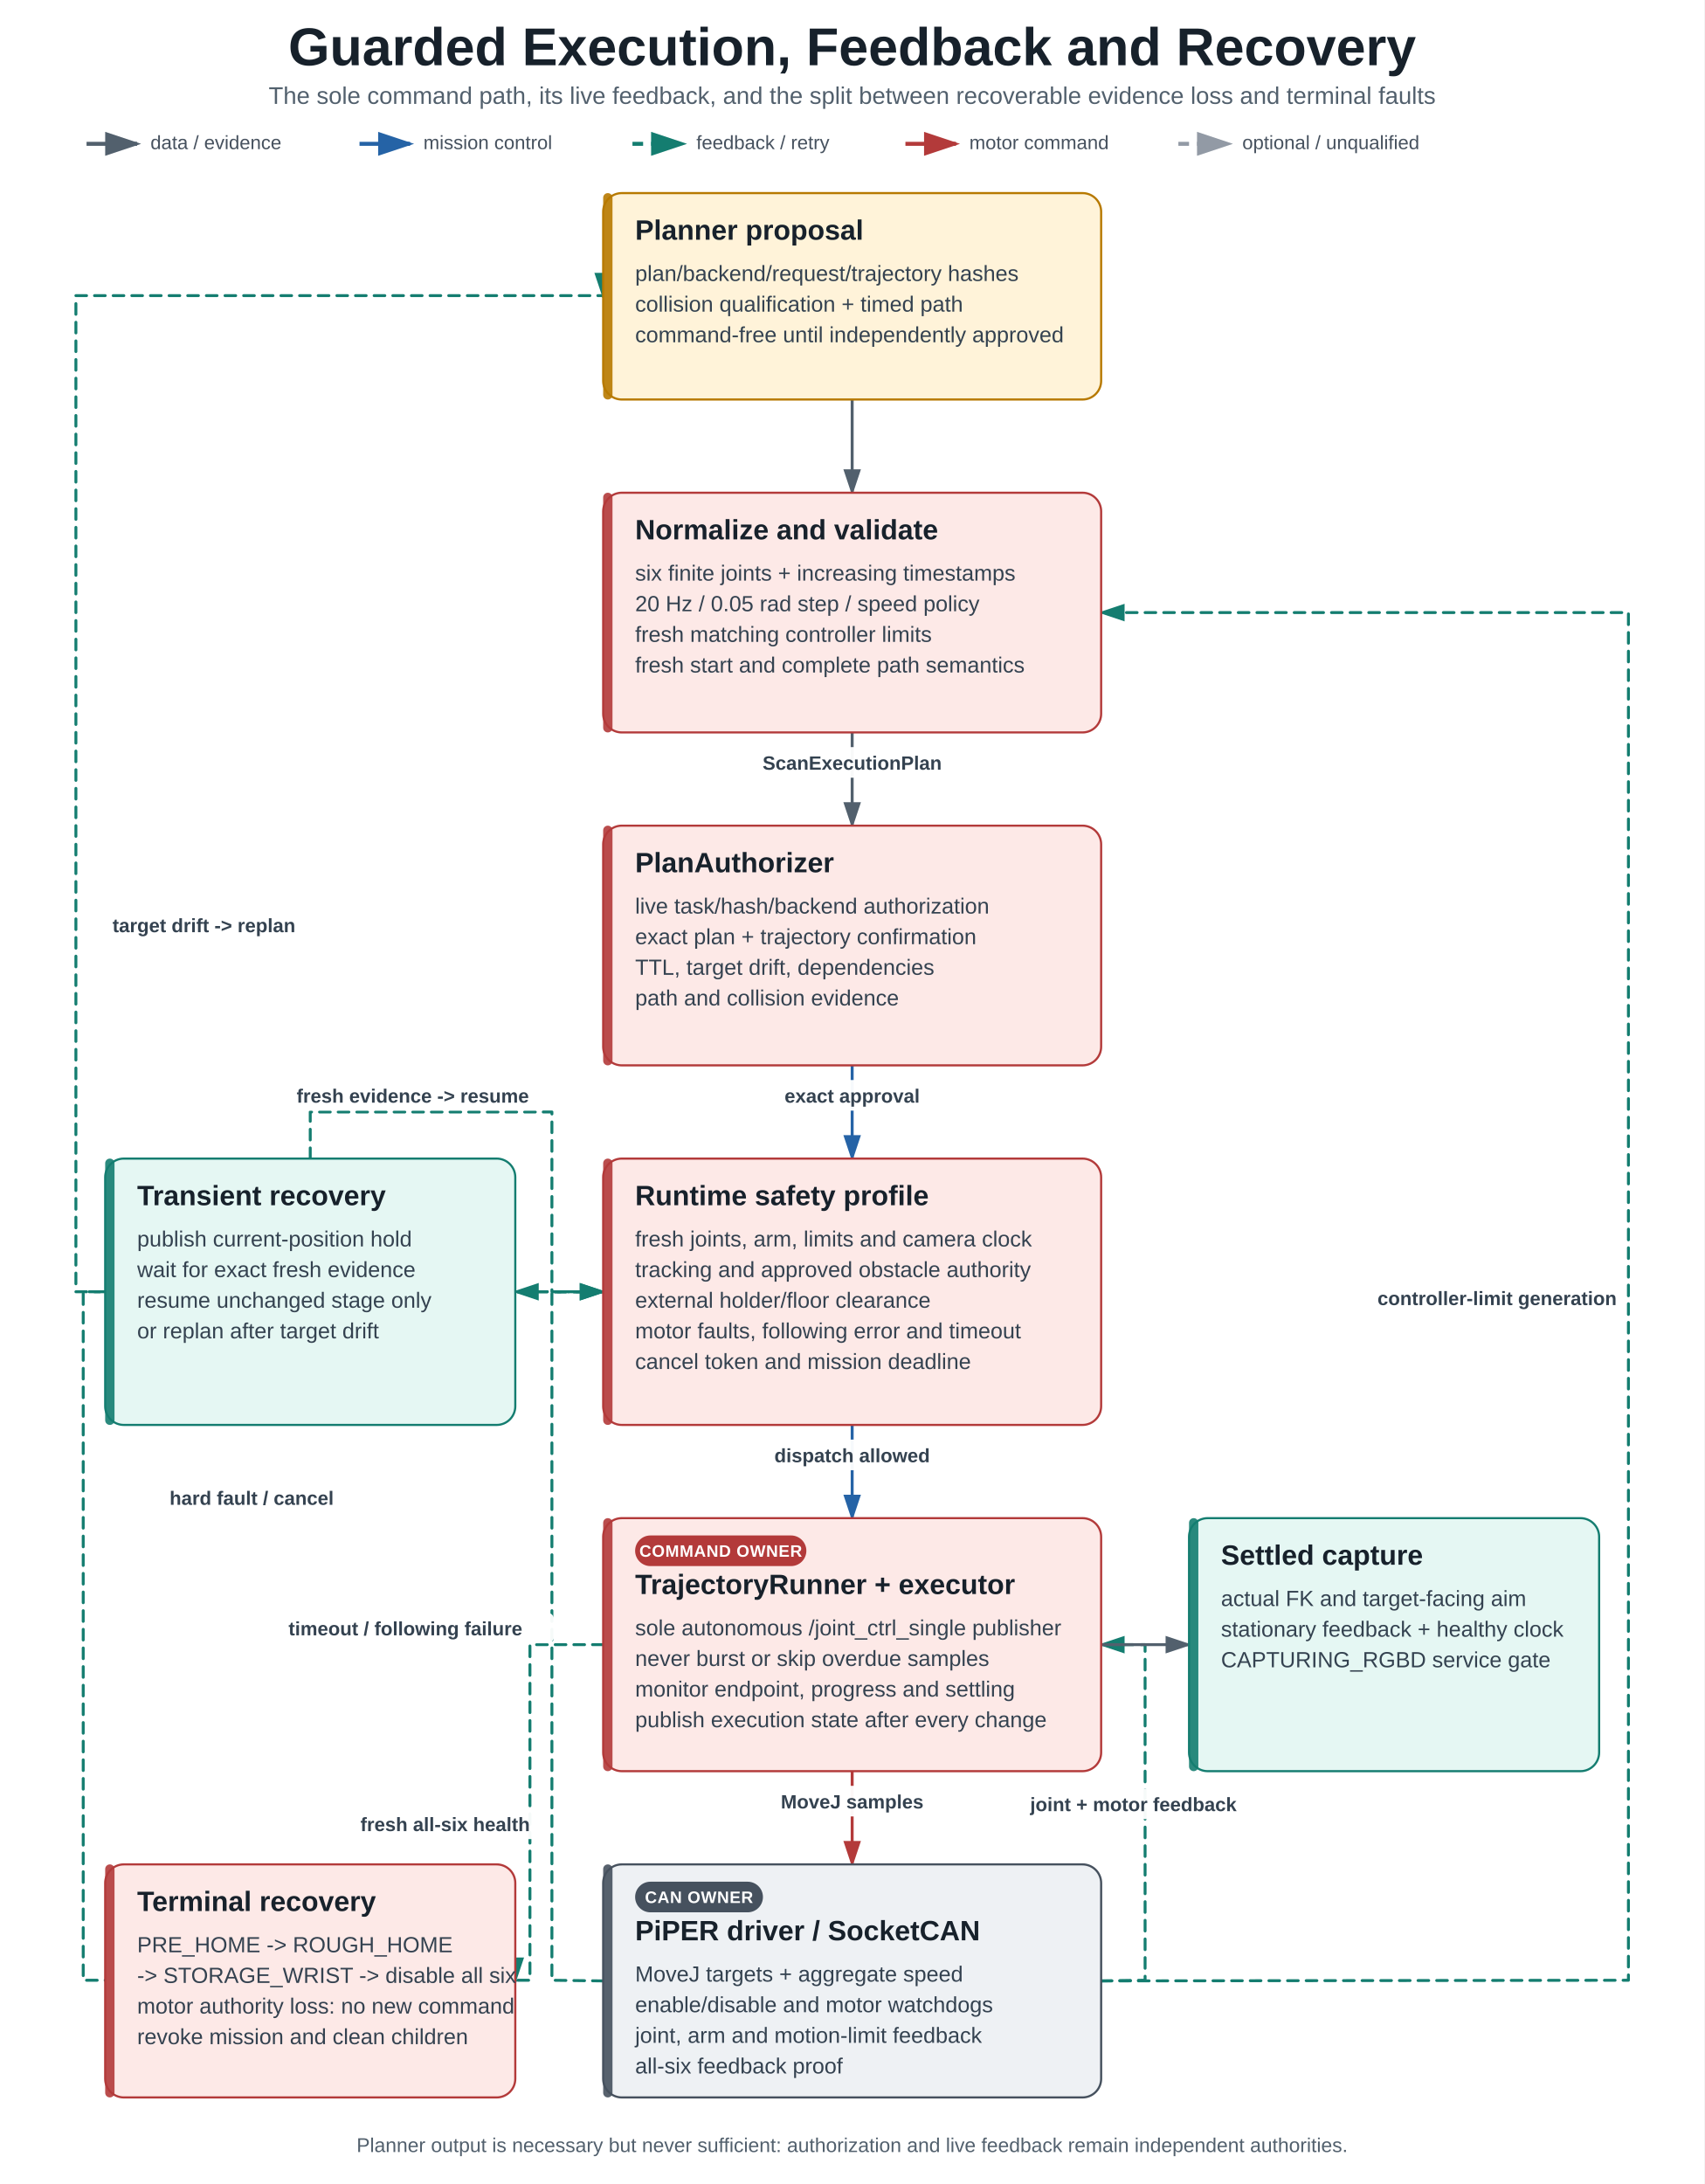
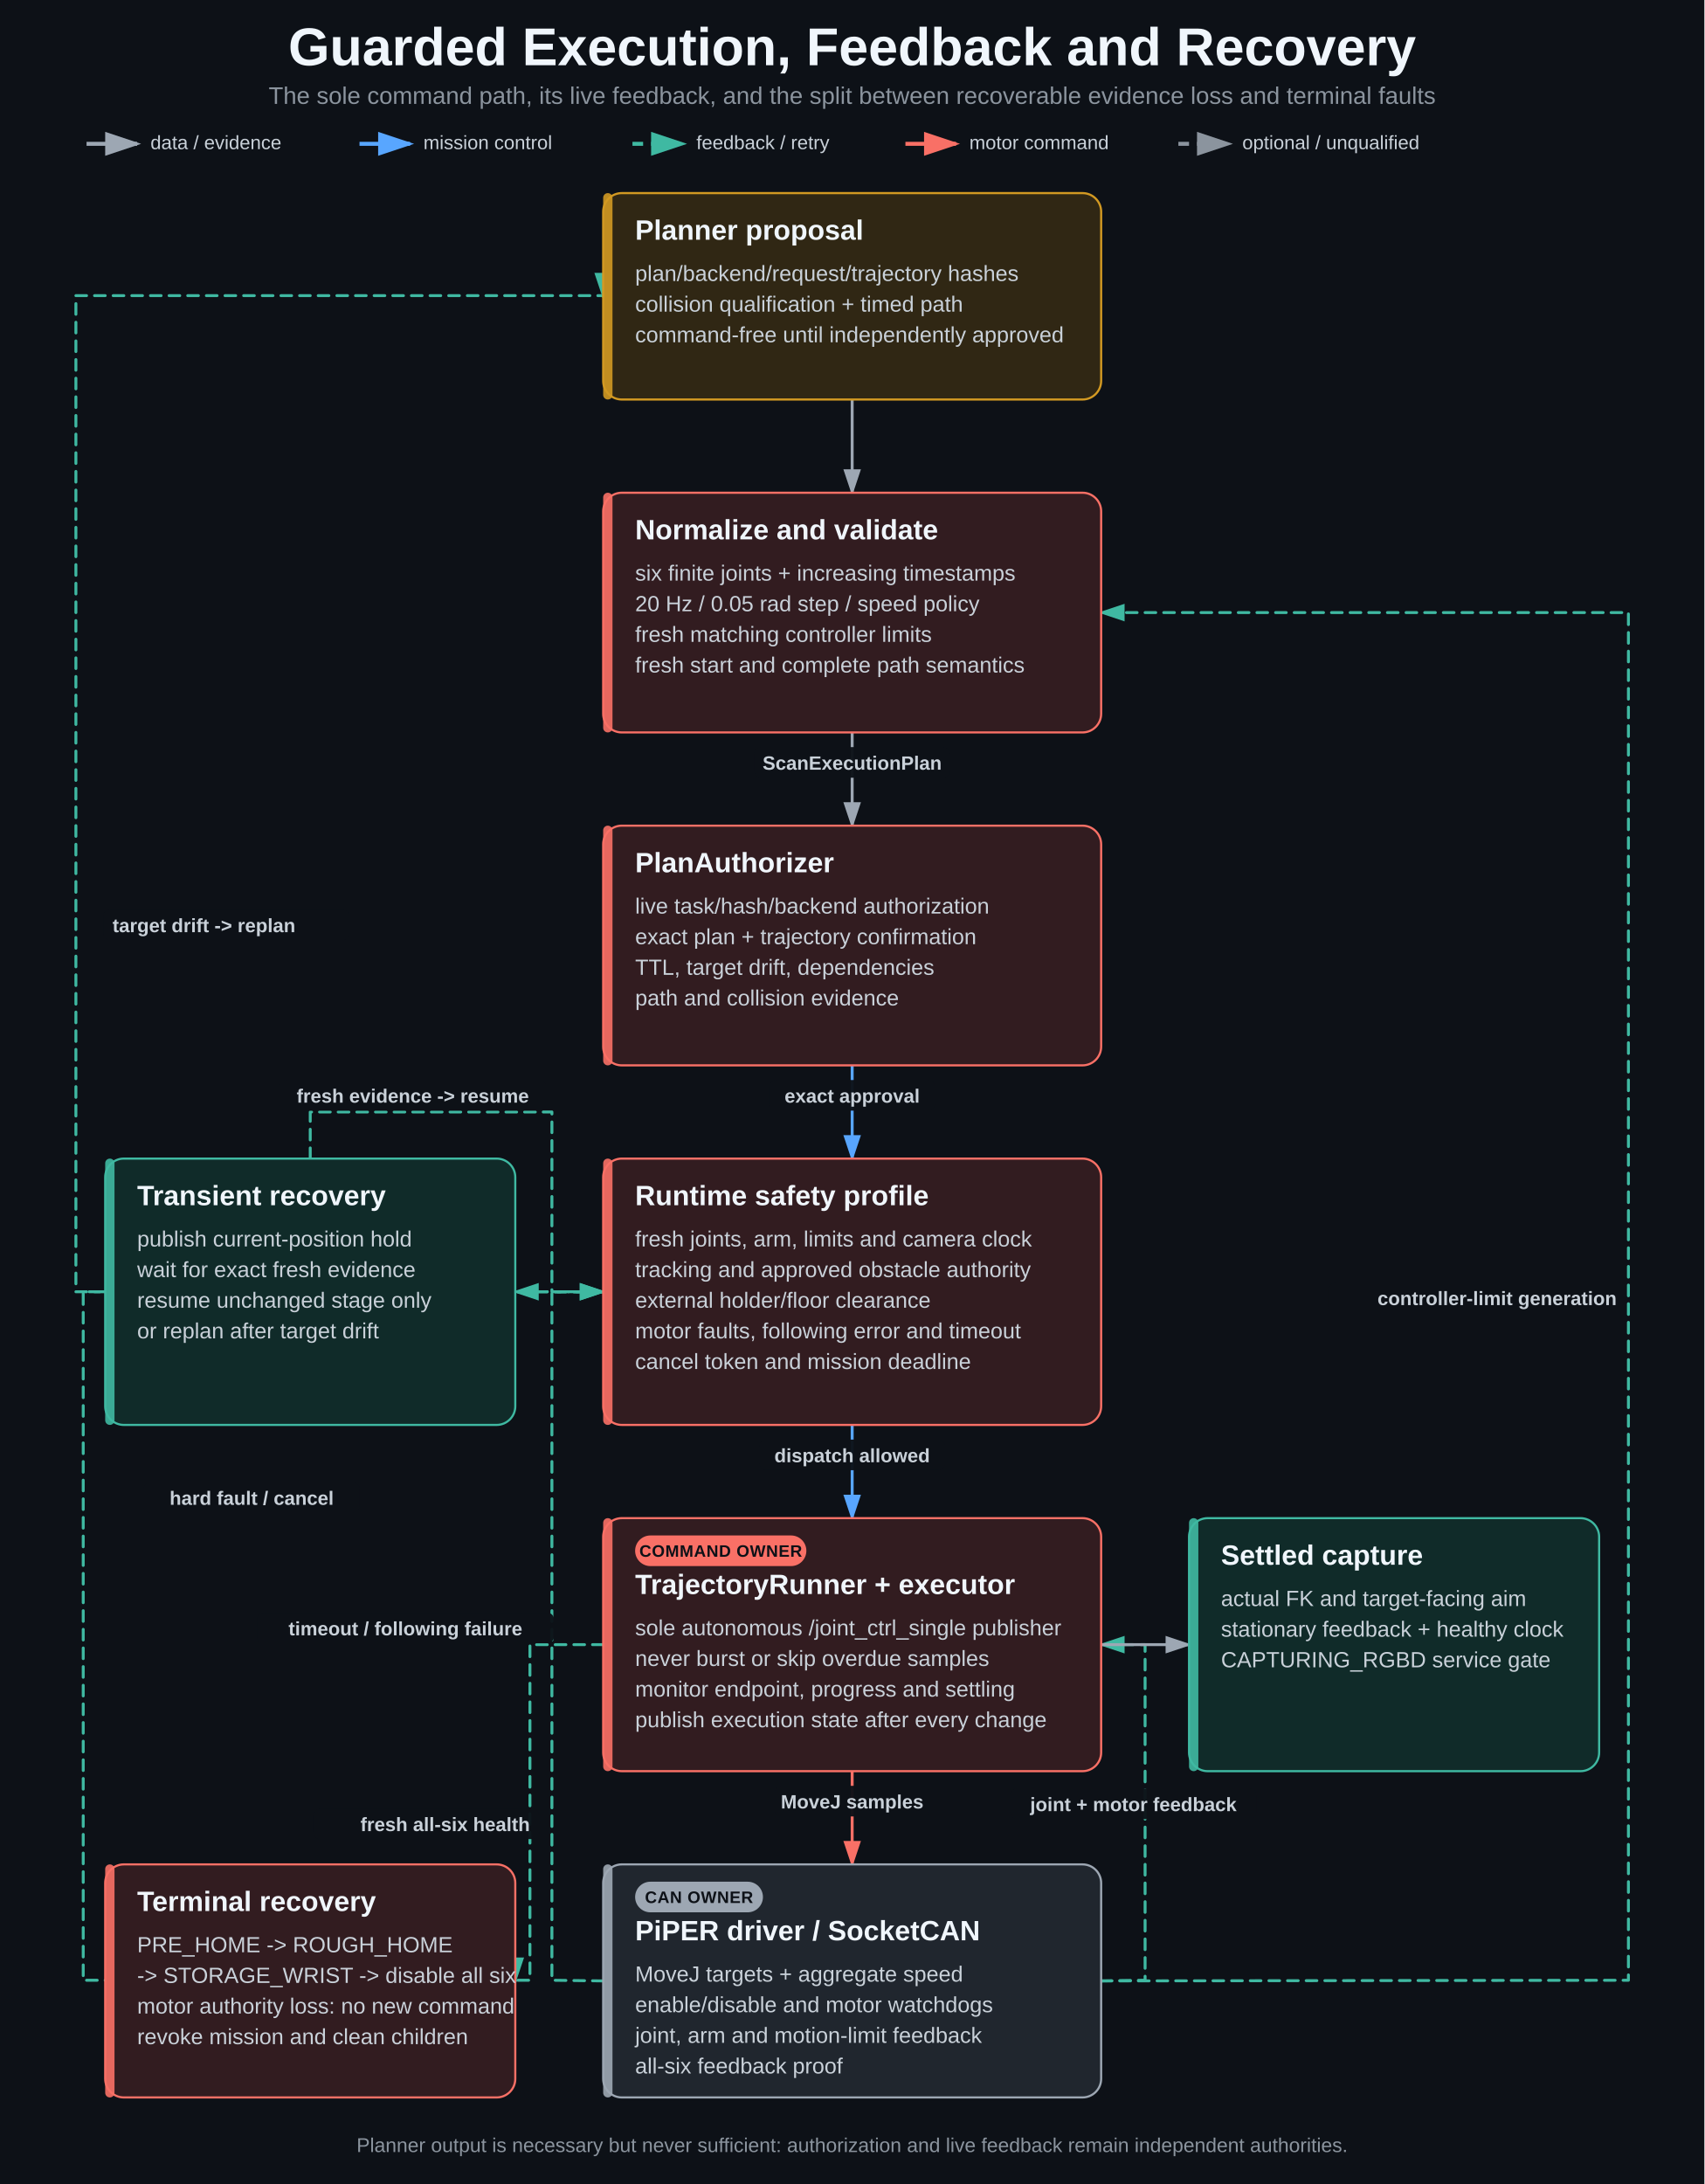
<svg xmlns="http://www.w3.org/2000/svg" width="1280" height="1640" viewBox="0 0 1280 1640" role="img">
  <defs>
    <marker id="data-arrow" markerWidth="10" markerHeight="10" refX="8" refY="3" orient="auto" markerUnits="strokeWidth">
-       <path d="M0,0 L0,6 L9,3 z" fill="#52606D" />
+       <path d="M0,0 L0,6 L9,3 z" fill="#9da7b3" />
    </marker>
    <marker id="control-arrow" markerWidth="10" markerHeight="10" refX="8" refY="3" orient="auto" markerUnits="strokeWidth">
-       <path d="M0,0 L0,6 L9,3 z" fill="#2563A6" />
+       <path d="M0,0 L0,6 L9,3 z" fill="#58a6ff" />
    </marker>
    <marker id="feedback-arrow" markerWidth="10" markerHeight="10" refX="8" refY="3" orient="auto" markerUnits="strokeWidth">
-       <path d="M0,0 L0,6 L9,3 z" fill="#147D70" />
+       <path d="M0,0 L0,6 L9,3 z" fill="#3fb9a2" />
    </marker>
    <marker id="command-arrow" markerWidth="10" markerHeight="10" refX="8" refY="3" orient="auto" markerUnits="strokeWidth">
-       <path d="M0,0 L0,6 L9,3 z" fill="#B33A3A" />
+       <path d="M0,0 L0,6 L9,3 z" fill="#f97066" />
    </marker>
    <marker id="optional-arrow" markerWidth="10" markerHeight="10" refX="8" refY="3" orient="auto" markerUnits="strokeWidth">
-       <path d="M0,0 L0,6 L9,3 z" fill="#929AA5" />
+       <path d="M0,0 L0,6 L9,3 z" fill="#8b949e" />
    </marker>
    <style>
- .title{font:700 40px Arial,Helvetica,sans-serif;fill:#17212B}
- .subtitle{font:18px Arial,Helvetica,sans-serif;fill:#52606D}
- .lane-title{font:700 20px Arial,Helvetica,sans-serif;fill:#24303C}
- .lane-subtitle{font:14px Arial,Helvetica,sans-serif;fill:#687684}
- .node-title{font:700 21px Arial,Helvetica,sans-serif;fill:#17212B}
- .detail{font:16.5px Arial,Helvetica,sans-serif;fill:#344250}
- .edge-label-bg{fill:#fff;fill-opacity:.96}
- .edge-label{font:700 14.5px Arial,Helvetica,sans-serif;fill:#344250}
- .badge{font:700 12.5px Arial,Helvetica,sans-serif;fill:#fff;letter-spacing:.35px}
- .legend{font:14.5px Arial,Helvetica,sans-serif;fill:#46515E}
- .note{font:15px Arial,Helvetica,sans-serif;fill:#52606D}
+ .title{font:700 40px Arial,Helvetica,sans-serif;fill:#f0f6fc}
+ .subtitle{font:18px Arial,Helvetica,sans-serif;fill:#8b949e}
+ .lane-title{font:700 20px Arial,Helvetica,sans-serif;fill:#f0f6fc}
+ .lane-subtitle{font:14px Arial,Helvetica,sans-serif;fill:#8b949e}
+ .node-title{font:700 21px Arial,Helvetica,sans-serif;fill:#f0f6fc}
+ .detail{font:16.5px Arial,Helvetica,sans-serif;fill:#c9d1d9}
+ .edge-label-bg{fill:#0d1117;fill-opacity:.96}
+ .edge-label{font:700 14.5px Arial,Helvetica,sans-serif;fill:#c9d1d9}
+ .badge{font:700 12.5px Arial,Helvetica,sans-serif;fill:#0d1117;letter-spacing:.35px}
+ .legend{font:14.5px Arial,Helvetica,sans-serif;fill:#c9d1d9}
+ .note{font:15px Arial,Helvetica,sans-serif;fill:#8b949e}
</style>
  </defs>
-   <rect width="100%" height="100%" fill="#FFFFFF" />
+   <rect width="100%" height="100%" fill="#0d1117" />
  <text x="640.0" y="49" class="title" text-anchor="middle">Guarded Execution, Feedback and Recovery</text>
  <text x="640.0" y="78" class="subtitle" text-anchor="middle">The sole command path, its live feedback, and the split between recoverable evidence loss and terminal faults</text>
-   <line x1="65" y1="108" x2="103" y2="108" stroke="#52606D" stroke-width="3" marker-end="url(#data-arrow)" />
+   <line x1="65" y1="108" x2="103" y2="108" stroke="#9da7b3" stroke-width="3" marker-end="url(#data-arrow)" />
  <text x="113" y="112" class="legend" text-anchor="start">data / evidence</text>
-   <line x1="270" y1="108" x2="308" y2="108" stroke="#2563A6" stroke-width="3" marker-end="url(#control-arrow)" />
+   <line x1="270" y1="108" x2="308" y2="108" stroke="#58a6ff" stroke-width="3" marker-end="url(#control-arrow)" />
  <text x="318" y="112" class="legend" text-anchor="start">mission control</text>
-   <line x1="475" y1="108" x2="513" y2="108" stroke="#147D70" stroke-width="3" stroke-dasharray="8 6" marker-end="url(#feedback-arrow)" />
+   <line x1="475" y1="108" x2="513" y2="108" stroke="#3fb9a2" stroke-width="3" stroke-dasharray="8 6" marker-end="url(#feedback-arrow)" />
  <text x="523" y="112" class="legend" text-anchor="start">feedback / retry</text>
-   <line x1="680" y1="108" x2="718" y2="108" stroke="#B33A3A" stroke-width="3" marker-end="url(#command-arrow)" />
+   <line x1="680" y1="108" x2="718" y2="108" stroke="#f97066" stroke-width="3" marker-end="url(#command-arrow)" />
  <text x="728" y="112" class="legend" text-anchor="start">motor command</text>
-   <line x1="885" y1="108" x2="923" y2="108" stroke="#929AA5" stroke-width="3" stroke-dasharray="8 6" marker-end="url(#optional-arrow)" />
+   <line x1="885" y1="108" x2="923" y2="108" stroke="#8b949e" stroke-width="3" stroke-dasharray="8 6" marker-end="url(#optional-arrow)" />
  <text x="933" y="112" class="legend" text-anchor="start">optional / unqualified</text>
-   <polyline points="640,300 640,370" fill="none" stroke="#52606D" stroke-width="2.2" stroke-linecap="round" stroke-linejoin="round" marker-end="url(#data-arrow)" />
-   <polyline points="640,550 640,620" fill="none" stroke="#52606D" stroke-width="2.2" stroke-linecap="round" stroke-linejoin="round" marker-end="url(#data-arrow)" />
-   <polyline points="640,800 640,870" fill="none" stroke="#2563A6" stroke-width="2.2" stroke-linecap="round" stroke-linejoin="round" marker-end="url(#control-arrow)" />
-   <polyline points="640,1070 640,1140" fill="none" stroke="#2563A6" stroke-width="2.2" stroke-linecap="round" stroke-linejoin="round" marker-end="url(#control-arrow)" />
-   <polyline points="640,1330 640,1400" fill="none" stroke="#B33A3A" stroke-width="2.2" stroke-linecap="round" stroke-linejoin="round" marker-end="url(#command-arrow)" />
-   <polyline points="827,1487.5 860,1487 860,1235 827,1235 827,1235.0" fill="none" stroke="#147D70" stroke-width="2.2" stroke-linecap="round" stroke-linejoin="round" stroke-dasharray="8 6" marker-end="url(#feedback-arrow)" />
-   <polyline points="827,1487.5 1223.0,1487 1223.0,460 827,460 827,460.0" fill="none" stroke="#147D70" stroke-width="2.2" stroke-linecap="round" stroke-linejoin="round" stroke-dasharray="8 6" marker-end="url(#feedback-arrow)" />
-   <polyline points="453,1487.5 414.5,1487 414.5,970 453,970 453,970.0" fill="none" stroke="#147D70" stroke-width="2.2" stroke-linecap="round" stroke-linejoin="round" stroke-dasharray="8 6" marker-end="url(#feedback-arrow)" />
-   <polyline points="827,1235.0 893,1235.0" fill="none" stroke="#52606D" stroke-width="2.2" stroke-linecap="round" stroke-linejoin="round" marker-end="url(#data-arrow)" />
-   <polyline points="453,970.0 387.0,970.0" fill="none" stroke="#147D70" stroke-width="2.2" stroke-linecap="round" stroke-linejoin="round" stroke-dasharray="8 6" marker-end="url(#feedback-arrow)" />
-   <polyline points="233.0,870 233,835 414.5,835 414.5,970 453,970 453,970.0" fill="none" stroke="#147D70" stroke-width="2.2" stroke-linecap="round" stroke-linejoin="round" stroke-dasharray="8 6" marker-end="url(#feedback-arrow)" />
-   <polyline points="79.0,970.0 57.0,970 57.0,222 453,222 453,222.5" fill="none" stroke="#147D70" stroke-width="2.2" stroke-linecap="round" stroke-linejoin="round" stroke-dasharray="8 6" marker-end="url(#feedback-arrow)" />
-   <polyline points="453,970.0 62.5,970 62.5,1487 79.0,1487 387.0,1487.5" fill="none" stroke="#147D70" stroke-width="2.2" stroke-linecap="round" stroke-linejoin="round" stroke-dasharray="8 6" marker-end="url(#feedback-arrow)" />
-   <polyline points="453,1235.0 398,1235 398,1487 387.0,1487 387.0,1487.5" fill="none" stroke="#147D70" stroke-width="2.2" stroke-linecap="round" stroke-linejoin="round" stroke-dasharray="8 6" marker-end="url(#feedback-arrow)" />
-   <rect x="453" y="145" width="374" height="155" rx="14" fill="#FFF3D9" stroke="#B77900" stroke-width="1.6" />
-   <rect x="453" y="145" width="7" height="155" rx="3.5" fill="#B77900" opacity="0.9" />
+   <polyline points="640,300 640,370" fill="none" stroke="#9da7b3" stroke-width="2.2" stroke-linecap="round" stroke-linejoin="round" marker-end="url(#data-arrow)" />
+   <polyline points="640,550 640,620" fill="none" stroke="#9da7b3" stroke-width="2.2" stroke-linecap="round" stroke-linejoin="round" marker-end="url(#data-arrow)" />
+   <polyline points="640,800 640,870" fill="none" stroke="#58a6ff" stroke-width="2.2" stroke-linecap="round" stroke-linejoin="round" marker-end="url(#control-arrow)" />
+   <polyline points="640,1070 640,1140" fill="none" stroke="#58a6ff" stroke-width="2.2" stroke-linecap="round" stroke-linejoin="round" marker-end="url(#control-arrow)" />
+   <polyline points="640,1330 640,1400" fill="none" stroke="#f97066" stroke-width="2.2" stroke-linecap="round" stroke-linejoin="round" marker-end="url(#command-arrow)" />
+   <polyline points="827,1487.5 860,1487 860,1235 827,1235 827,1235.0" fill="none" stroke="#3fb9a2" stroke-width="2.2" stroke-linecap="round" stroke-linejoin="round" stroke-dasharray="8 6" marker-end="url(#feedback-arrow)" />
+   <polyline points="827,1487.5 1223.0,1487 1223.0,460 827,460 827,460.0" fill="none" stroke="#3fb9a2" stroke-width="2.2" stroke-linecap="round" stroke-linejoin="round" stroke-dasharray="8 6" marker-end="url(#feedback-arrow)" />
+   <polyline points="453,1487.5 414.5,1487 414.5,970 453,970 453,970.0" fill="none" stroke="#3fb9a2" stroke-width="2.2" stroke-linecap="round" stroke-linejoin="round" stroke-dasharray="8 6" marker-end="url(#feedback-arrow)" />
+   <polyline points="827,1235.0 893,1235.0" fill="none" stroke="#9da7b3" stroke-width="2.2" stroke-linecap="round" stroke-linejoin="round" marker-end="url(#data-arrow)" />
+   <polyline points="453,970.0 387.0,970.0" fill="none" stroke="#3fb9a2" stroke-width="2.2" stroke-linecap="round" stroke-linejoin="round" stroke-dasharray="8 6" marker-end="url(#feedback-arrow)" />
+   <polyline points="233.0,870 233,835 414.5,835 414.5,970 453,970 453,970.0" fill="none" stroke="#3fb9a2" stroke-width="2.2" stroke-linecap="round" stroke-linejoin="round" stroke-dasharray="8 6" marker-end="url(#feedback-arrow)" />
+   <polyline points="79.0,970.0 57.0,970 57.0,222 453,222 453,222.5" fill="none" stroke="#3fb9a2" stroke-width="2.2" stroke-linecap="round" stroke-linejoin="round" stroke-dasharray="8 6" marker-end="url(#feedback-arrow)" />
+   <polyline points="453,970.0 62.5,970 62.5,1487 79.0,1487 387.0,1487.5" fill="none" stroke="#3fb9a2" stroke-width="2.2" stroke-linecap="round" stroke-linejoin="round" stroke-dasharray="8 6" marker-end="url(#feedback-arrow)" />
+   <polyline points="453,1235.0 398,1235 398,1487 387.0,1487 387.0,1487.5" fill="none" stroke="#3fb9a2" stroke-width="2.2" stroke-linecap="round" stroke-linejoin="round" stroke-dasharray="8 6" marker-end="url(#feedback-arrow)" />
+   <rect x="453" y="145" width="374" height="155" rx="14" fill="#302714" stroke="#d29922" stroke-width="1.6" />
+   <rect x="453" y="145" width="7" height="155" rx="3.5" fill="#d29922" opacity="0.9" />
  <text x="477" y="180" class="node-title" text-anchor="start">Planner proposal</text>
  <text x="477" y="211" class="detail" text-anchor="start">
    <tspan x="477" dy="0">plan/backend/request/trajectory hashes</tspan>
    <tspan x="477" dy="23">collision qualification + timed path</tspan>
    <tspan x="477" dy="23">command-free until independently approved</tspan>
  </text>
-   <rect x="453" y="370" width="374" height="180" rx="14" fill="#FDE9E7" stroke="#B33A3A" stroke-width="1.6" />
-   <rect x="453" y="370" width="7" height="180" rx="3.5" fill="#B33A3A" opacity="0.9" />
+   <rect x="453" y="370" width="374" height="180" rx="14" fill="#321c20" stroke="#f97066" stroke-width="1.6" />
+   <rect x="453" y="370" width="7" height="180" rx="3.5" fill="#f97066" opacity="0.9" />
  <text x="477" y="405" class="node-title" text-anchor="start">Normalize and validate</text>
  <text x="477" y="436" class="detail" text-anchor="start">
    <tspan x="477" dy="0">six finite joints + increasing timestamps</tspan>
    <tspan x="477" dy="23">20 Hz / 0.05 rad step / speed policy</tspan>
    <tspan x="477" dy="23">fresh matching controller limits</tspan>
    <tspan x="477" dy="23">fresh start and complete path semantics</tspan>
  </text>
-   <rect x="453" y="620" width="374" height="180" rx="14" fill="#FDE9E7" stroke="#B33A3A" stroke-width="1.6" />
-   <rect x="453" y="620" width="7" height="180" rx="3.5" fill="#B33A3A" opacity="0.9" />
+   <rect x="453" y="620" width="374" height="180" rx="14" fill="#321c20" stroke="#f97066" stroke-width="1.6" />
+   <rect x="453" y="620" width="7" height="180" rx="3.5" fill="#f97066" opacity="0.9" />
  <text x="477" y="655" class="node-title" text-anchor="start">PlanAuthorizer</text>
  <text x="477" y="686" class="detail" text-anchor="start">
    <tspan x="477" dy="0">live task/hash/backend authorization</tspan>
    <tspan x="477" dy="23">exact plan + trajectory confirmation</tspan>
    <tspan x="477" dy="23">TTL, target drift, dependencies</tspan>
    <tspan x="477" dy="23">path and collision evidence</tspan>
  </text>
-   <rect x="453" y="870" width="374" height="200" rx="14" fill="#FDE9E7" stroke="#B33A3A" stroke-width="1.6" />
-   <rect x="453" y="870" width="7" height="200" rx="3.5" fill="#B33A3A" opacity="0.9" />
+   <rect x="453" y="870" width="374" height="200" rx="14" fill="#321c20" stroke="#f97066" stroke-width="1.6" />
+   <rect x="453" y="870" width="7" height="200" rx="3.5" fill="#f97066" opacity="0.9" />
  <text x="477" y="905" class="node-title" text-anchor="start">Runtime safety profile</text>
  <text x="477" y="936" class="detail" text-anchor="start">
    <tspan x="477" dy="0">fresh joints, arm, limits and camera clock</tspan>
    <tspan x="477" dy="23">tracking and approved obstacle authority</tspan>
    <tspan x="477" dy="23">external holder/floor clearance</tspan>
    <tspan x="477" dy="23">motor faults, following error and timeout</tspan>
    <tspan x="477" dy="23">cancel token and mission deadline</tspan>
  </text>
-   <rect x="453" y="1140" width="374" height="190" rx="14" fill="#FDE9E7" stroke="#B33A3A" stroke-width="1.6" />
-   <rect x="453" y="1140" width="7" height="190" rx="3.5" fill="#B33A3A" opacity="0.9" />
+   <rect x="453" y="1140" width="374" height="190" rx="14" fill="#321c20" stroke="#f97066" stroke-width="1.6" />
+   <rect x="453" y="1140" width="7" height="190" rx="3.5" fill="#f97066" opacity="0.9" />
  <text x="477" y="1197" class="node-title" text-anchor="start">TrajectoryRunner + executor</text>
  <text x="477" y="1228" class="detail" text-anchor="start">
    <tspan x="477" dy="0">sole autonomous /joint_ctrl_single publisher</tspan>
    <tspan x="477" dy="23">never burst or skip overdue samples</tspan>
    <tspan x="477" dy="23">monitor endpoint, progress and settling</tspan>
    <tspan x="477" dy="23">publish execution state after every change</tspan>
  </text>
-   <rect x="477" y="1153" width="128.6" height="23" rx="11.5" fill="#B33A3A" />
+   <rect x="477" y="1153" width="128.6" height="23" rx="11.5" fill="#f97066" />
  <text x="541.3" y="1169" class="badge" text-anchor="middle">COMMAND OWNER</text>
-   <rect x="453" y="1400" width="374" height="175" rx="14" fill="#EEF1F4" stroke="#46515E" stroke-width="1.6" />
-   <rect x="453" y="1400" width="7" height="175" rx="3.5" fill="#46515E" opacity="0.9" />
+   <rect x="453" y="1400" width="374" height="175" rx="14" fill="#20262e" stroke="#9da7b3" stroke-width="1.6" />
+   <rect x="453" y="1400" width="7" height="175" rx="3.5" fill="#9da7b3" opacity="0.9" />
  <text x="477" y="1457" class="node-title" text-anchor="start">PiPER driver / SocketCAN</text>
  <text x="477" y="1488" class="detail" text-anchor="start">
    <tspan x="477" dy="0">MoveJ targets + aggregate speed</tspan>
    <tspan x="477" dy="23">enable/disable and motor watchdogs</tspan>
    <tspan x="477" dy="23">joint, arm and motion-limit feedback</tspan>
    <tspan x="477" dy="23">all-six feedback proof</tspan>
  </text>
-   <rect x="477" y="1413" width="96" height="23" rx="11.5" fill="#46515E" />
+   <rect x="477" y="1413" width="96" height="23" rx="11.5" fill="#9da7b3" />
  <text x="525.0" y="1429" class="badge" text-anchor="middle">CAN OWNER</text>
-   <rect x="893" y="1140" width="308.0" height="190" rx="14" fill="#E5F7F3" stroke="#147D70" stroke-width="1.6" />
-   <rect x="893" y="1140" width="7" height="190" rx="3.5" fill="#147D70" opacity="0.9" />
+   <rect x="893" y="1140" width="308.0" height="190" rx="14" fill="#102b29" stroke="#3fb9a2" stroke-width="1.6" />
+   <rect x="893" y="1140" width="7" height="190" rx="3.5" fill="#3fb9a2" opacity="0.9" />
  <text x="917" y="1175" class="node-title" text-anchor="start">Settled capture</text>
  <text x="917" y="1206" class="detail" text-anchor="start">
    <tspan x="917" dy="0">actual FK and target-facing aim</tspan>
    <tspan x="917" dy="23">stationary feedback + healthy clock</tspan>
    <tspan x="917" dy="23">CAPTURING_RGBD service gate</tspan>
  </text>
-   <rect x="79.0" y="870" width="308.0" height="200" rx="14" fill="#E5F7F3" stroke="#147D70" stroke-width="1.6" />
-   <rect x="79.0" y="870" width="7" height="200" rx="3.5" fill="#147D70" opacity="0.9" />
+   <rect x="79.0" y="870" width="308.0" height="200" rx="14" fill="#102b29" stroke="#3fb9a2" stroke-width="1.6" />
+   <rect x="79.0" y="870" width="7" height="200" rx="3.5" fill="#3fb9a2" opacity="0.9" />
  <text x="103.0" y="905" class="node-title" text-anchor="start">Transient recovery</text>
  <text x="103.0" y="936" class="detail" text-anchor="start">
    <tspan x="103.0" dy="0">publish current-position hold</tspan>
    <tspan x="103.0" dy="23">wait for exact fresh evidence</tspan>
    <tspan x="103.0" dy="23">resume unchanged stage only</tspan>
    <tspan x="103.0" dy="23">or replan after target drift</tspan>
  </text>
-   <rect x="79.0" y="1400" width="308.0" height="175" rx="14" fill="#FDE9E7" stroke="#B33A3A" stroke-width="1.6" />
-   <rect x="79.0" y="1400" width="7" height="175" rx="3.5" fill="#B33A3A" opacity="0.9" />
+   <rect x="79.0" y="1400" width="308.0" height="175" rx="14" fill="#321c20" stroke="#f97066" stroke-width="1.6" />
+   <rect x="79.0" y="1400" width="7" height="175" rx="3.5" fill="#f97066" opacity="0.9" />
  <text x="103.0" y="1435" class="node-title" text-anchor="start">Terminal recovery</text>
  <text x="103.0" y="1466" class="detail" text-anchor="start">
    <tspan x="103.0" dy="0">PRE_HOME -&gt; ROUGH_HOME</tspan>
    <tspan x="103.0" dy="23">-&gt; STORAGE_WRIST -&gt; disable all six</tspan>
    <tspan x="103.0" dy="23">motor authority loss: no new command</tspan>
    <tspan x="103.0" dy="23">revoke mission and clean children</tspan>
  </text>
  <rect x="566.4" y="561.0" width="147.2" height="23" rx="5" class="edge-label-bg" />
  <text x="640" y="578.0" class="edge-label" text-anchor="middle">ScanExecutionPlan</text>
  <rect x="577.8" y="811.0" width="124.4" height="23" rx="5" class="edge-label-bg" />
  <text x="640" y="828.0" class="edge-label" text-anchor="middle">exact approval</text>
  <rect x="570.2" y="1081.0" width="139.6" height="23" rx="5" class="edge-label-bg" />
  <text x="640" y="1098.0" class="edge-label" text-anchor="middle">dispatch allowed</text>
  <rect x="581.6" y="1341.0" width="116.8" height="23" rx="5" class="edge-label-bg" />
  <text x="640" y="1358.0" class="edge-label" text-anchor="middle">MoveJ samples</text>
  <rect x="758.6" y="1343" width="185.2" height="23" rx="5" class="edge-label-bg" />
  <text x="851.2" y="1360" class="edge-label" text-anchor="middle">joint + motor feedback</text>
  <rect x="998.0" y="963" width="223.2" height="23" rx="5" class="edge-label-bg" />
  <text x="1214.2" y="980" class="edge-label" text-anchor="end">controller-limit generation</text>
  <rect x="235" y="1358" width="170.0" height="23" rx="5" class="edge-label-bg" />
  <text x="398" y="1375" class="edge-label" text-anchor="end">fresh all-six health</text>
  <rect x="209.8" y="811" width="200.4" height="23" rx="5" class="edge-label-bg" />
  <text x="310.0" y="828" class="edge-label" text-anchor="middle">fresh evidence -&gt; resume</text>
  <rect x="77.5" y="683" width="185.2" height="23" rx="5" class="edge-label-bg" />
  <text x="84.5" y="700" class="edge-label" text-anchor="start">target drift -&gt; replan</text>
  <rect x="107.8" y="1113" width="162.4" height="23" rx="5" class="edge-label-bg" />
  <text x="189.0" y="1130" class="edge-label" text-anchor="middle">hard fault / cancel</text>
  <rect x="192.9" y="1211" width="223.2" height="23" rx="5" class="edge-label-bg" />
  <text x="304.5" y="1228" class="edge-label" text-anchor="middle">timeout / following failure</text>
  <text x="640.0" y="1616" class="note" text-anchor="middle">Planner output is necessary but never sufficient: authorization and live feedback remain independent authorities.</text>
</svg>
